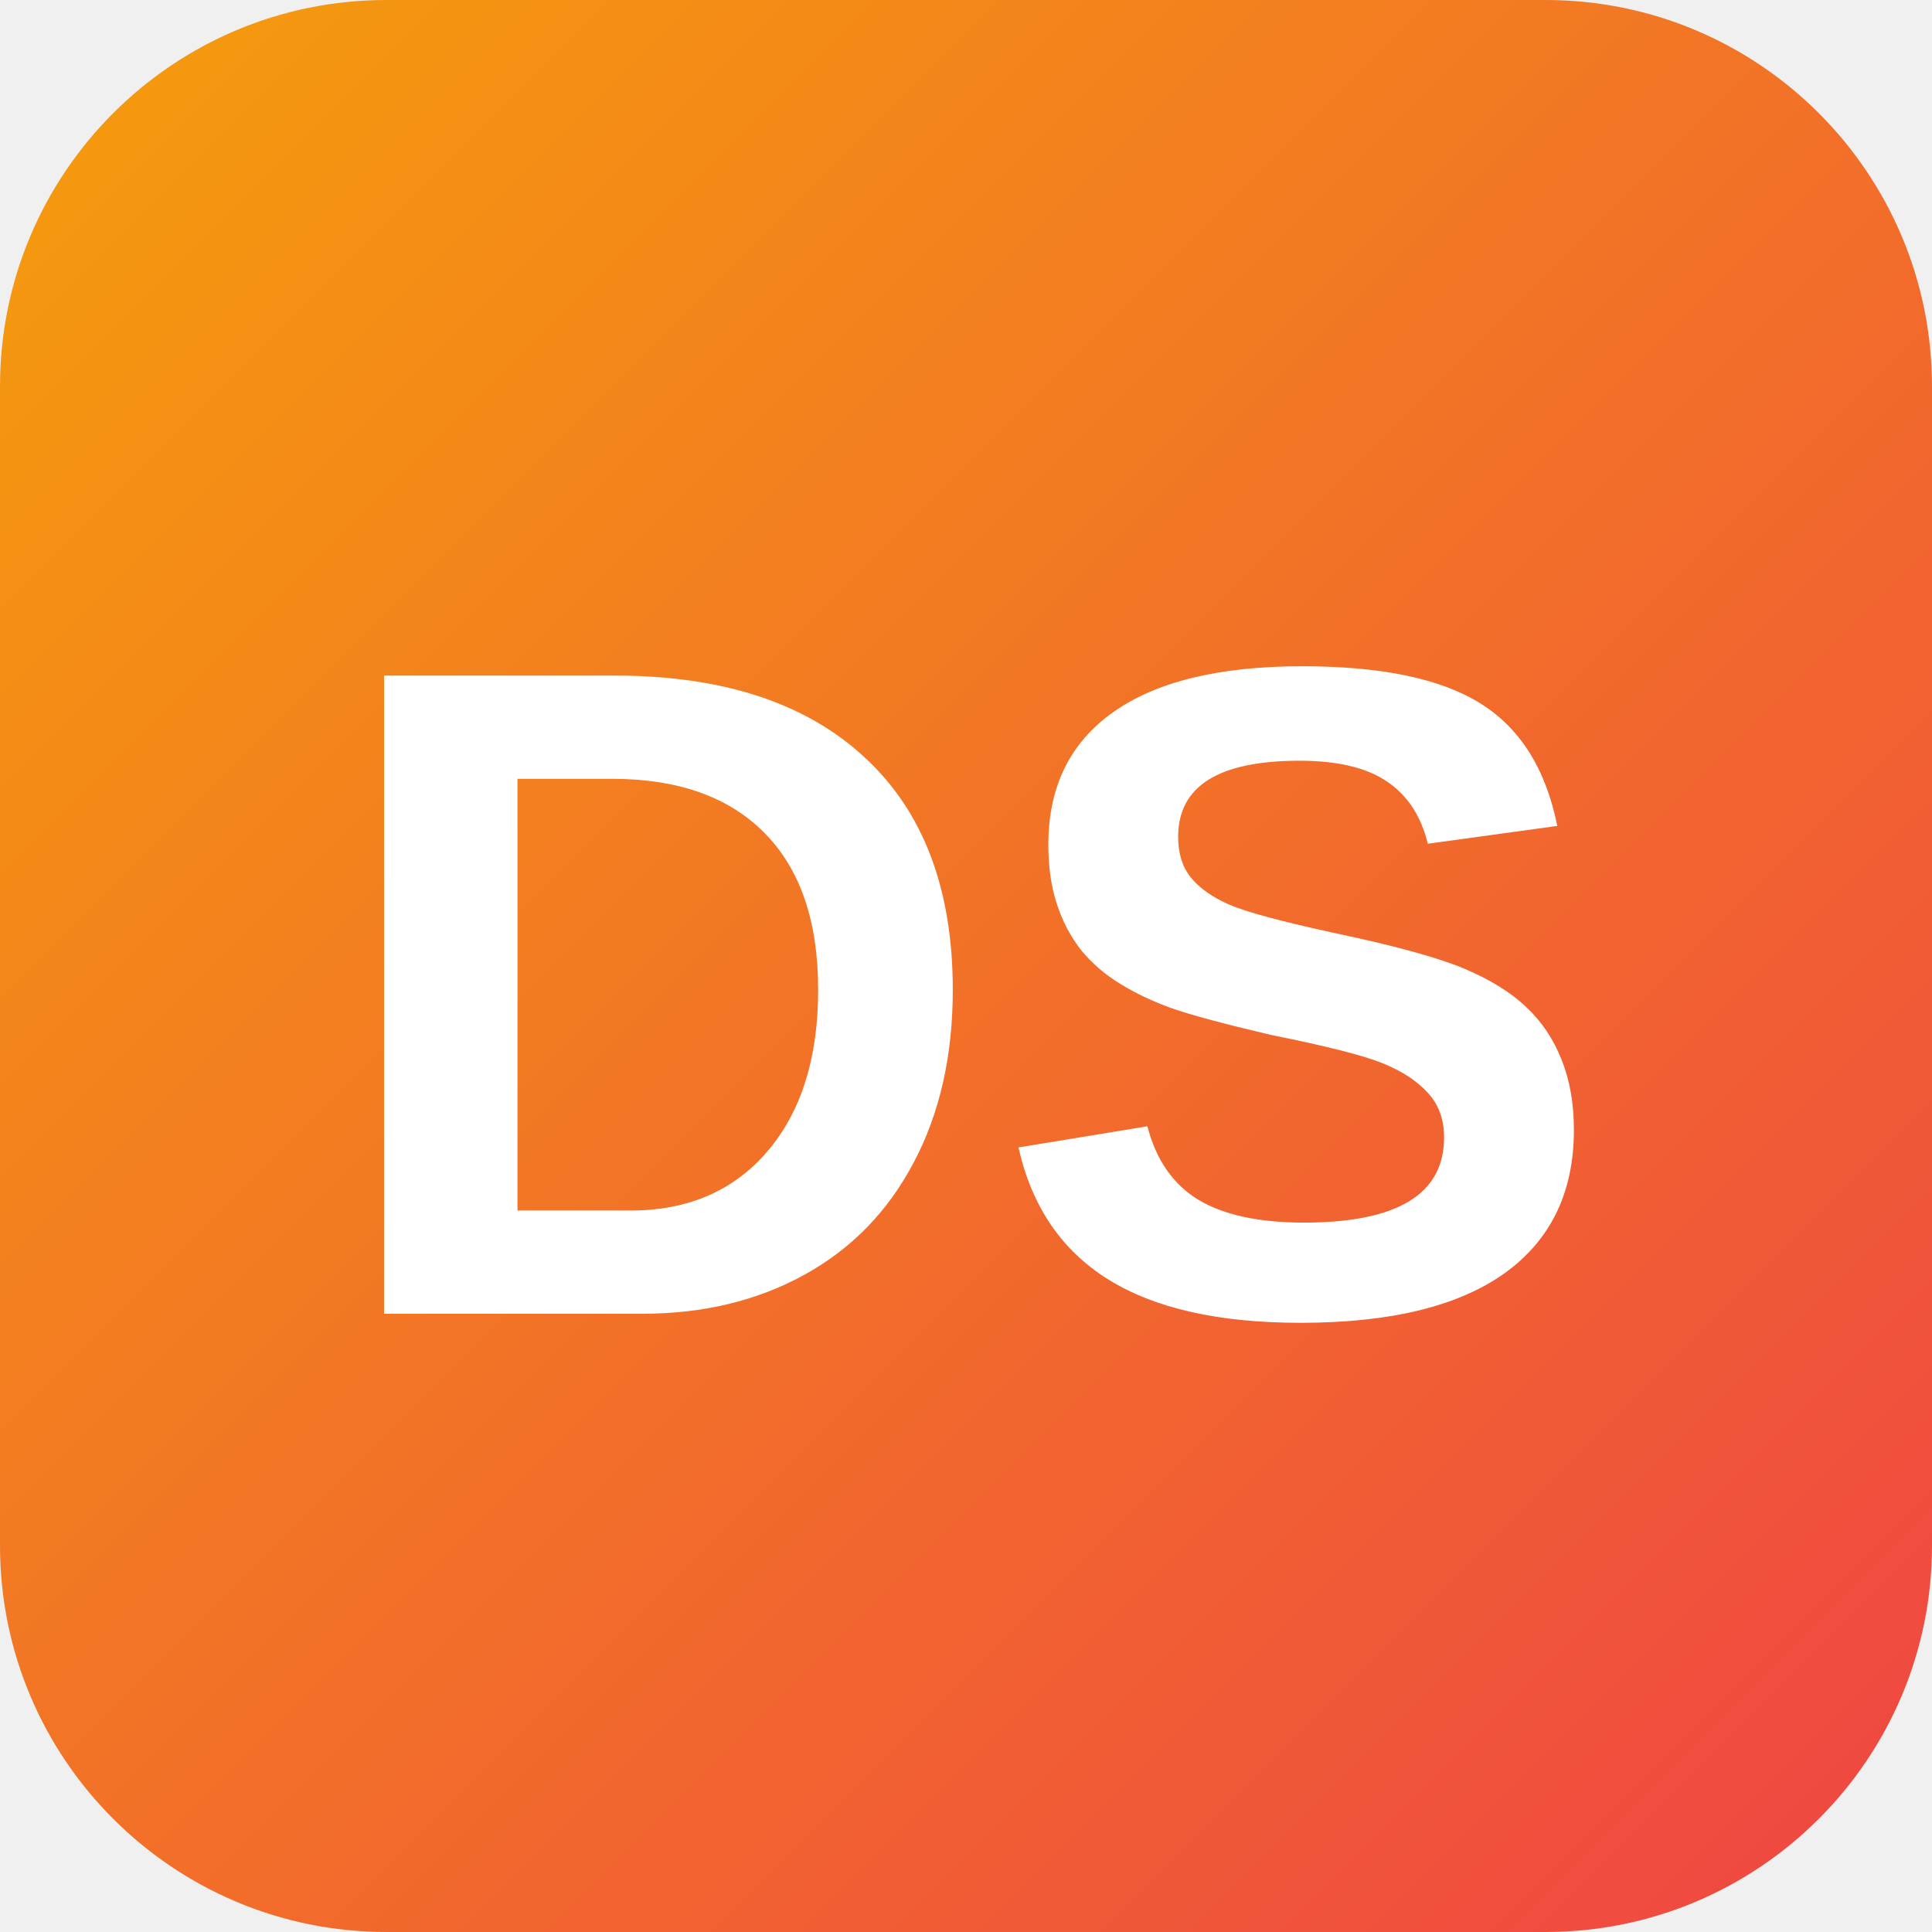
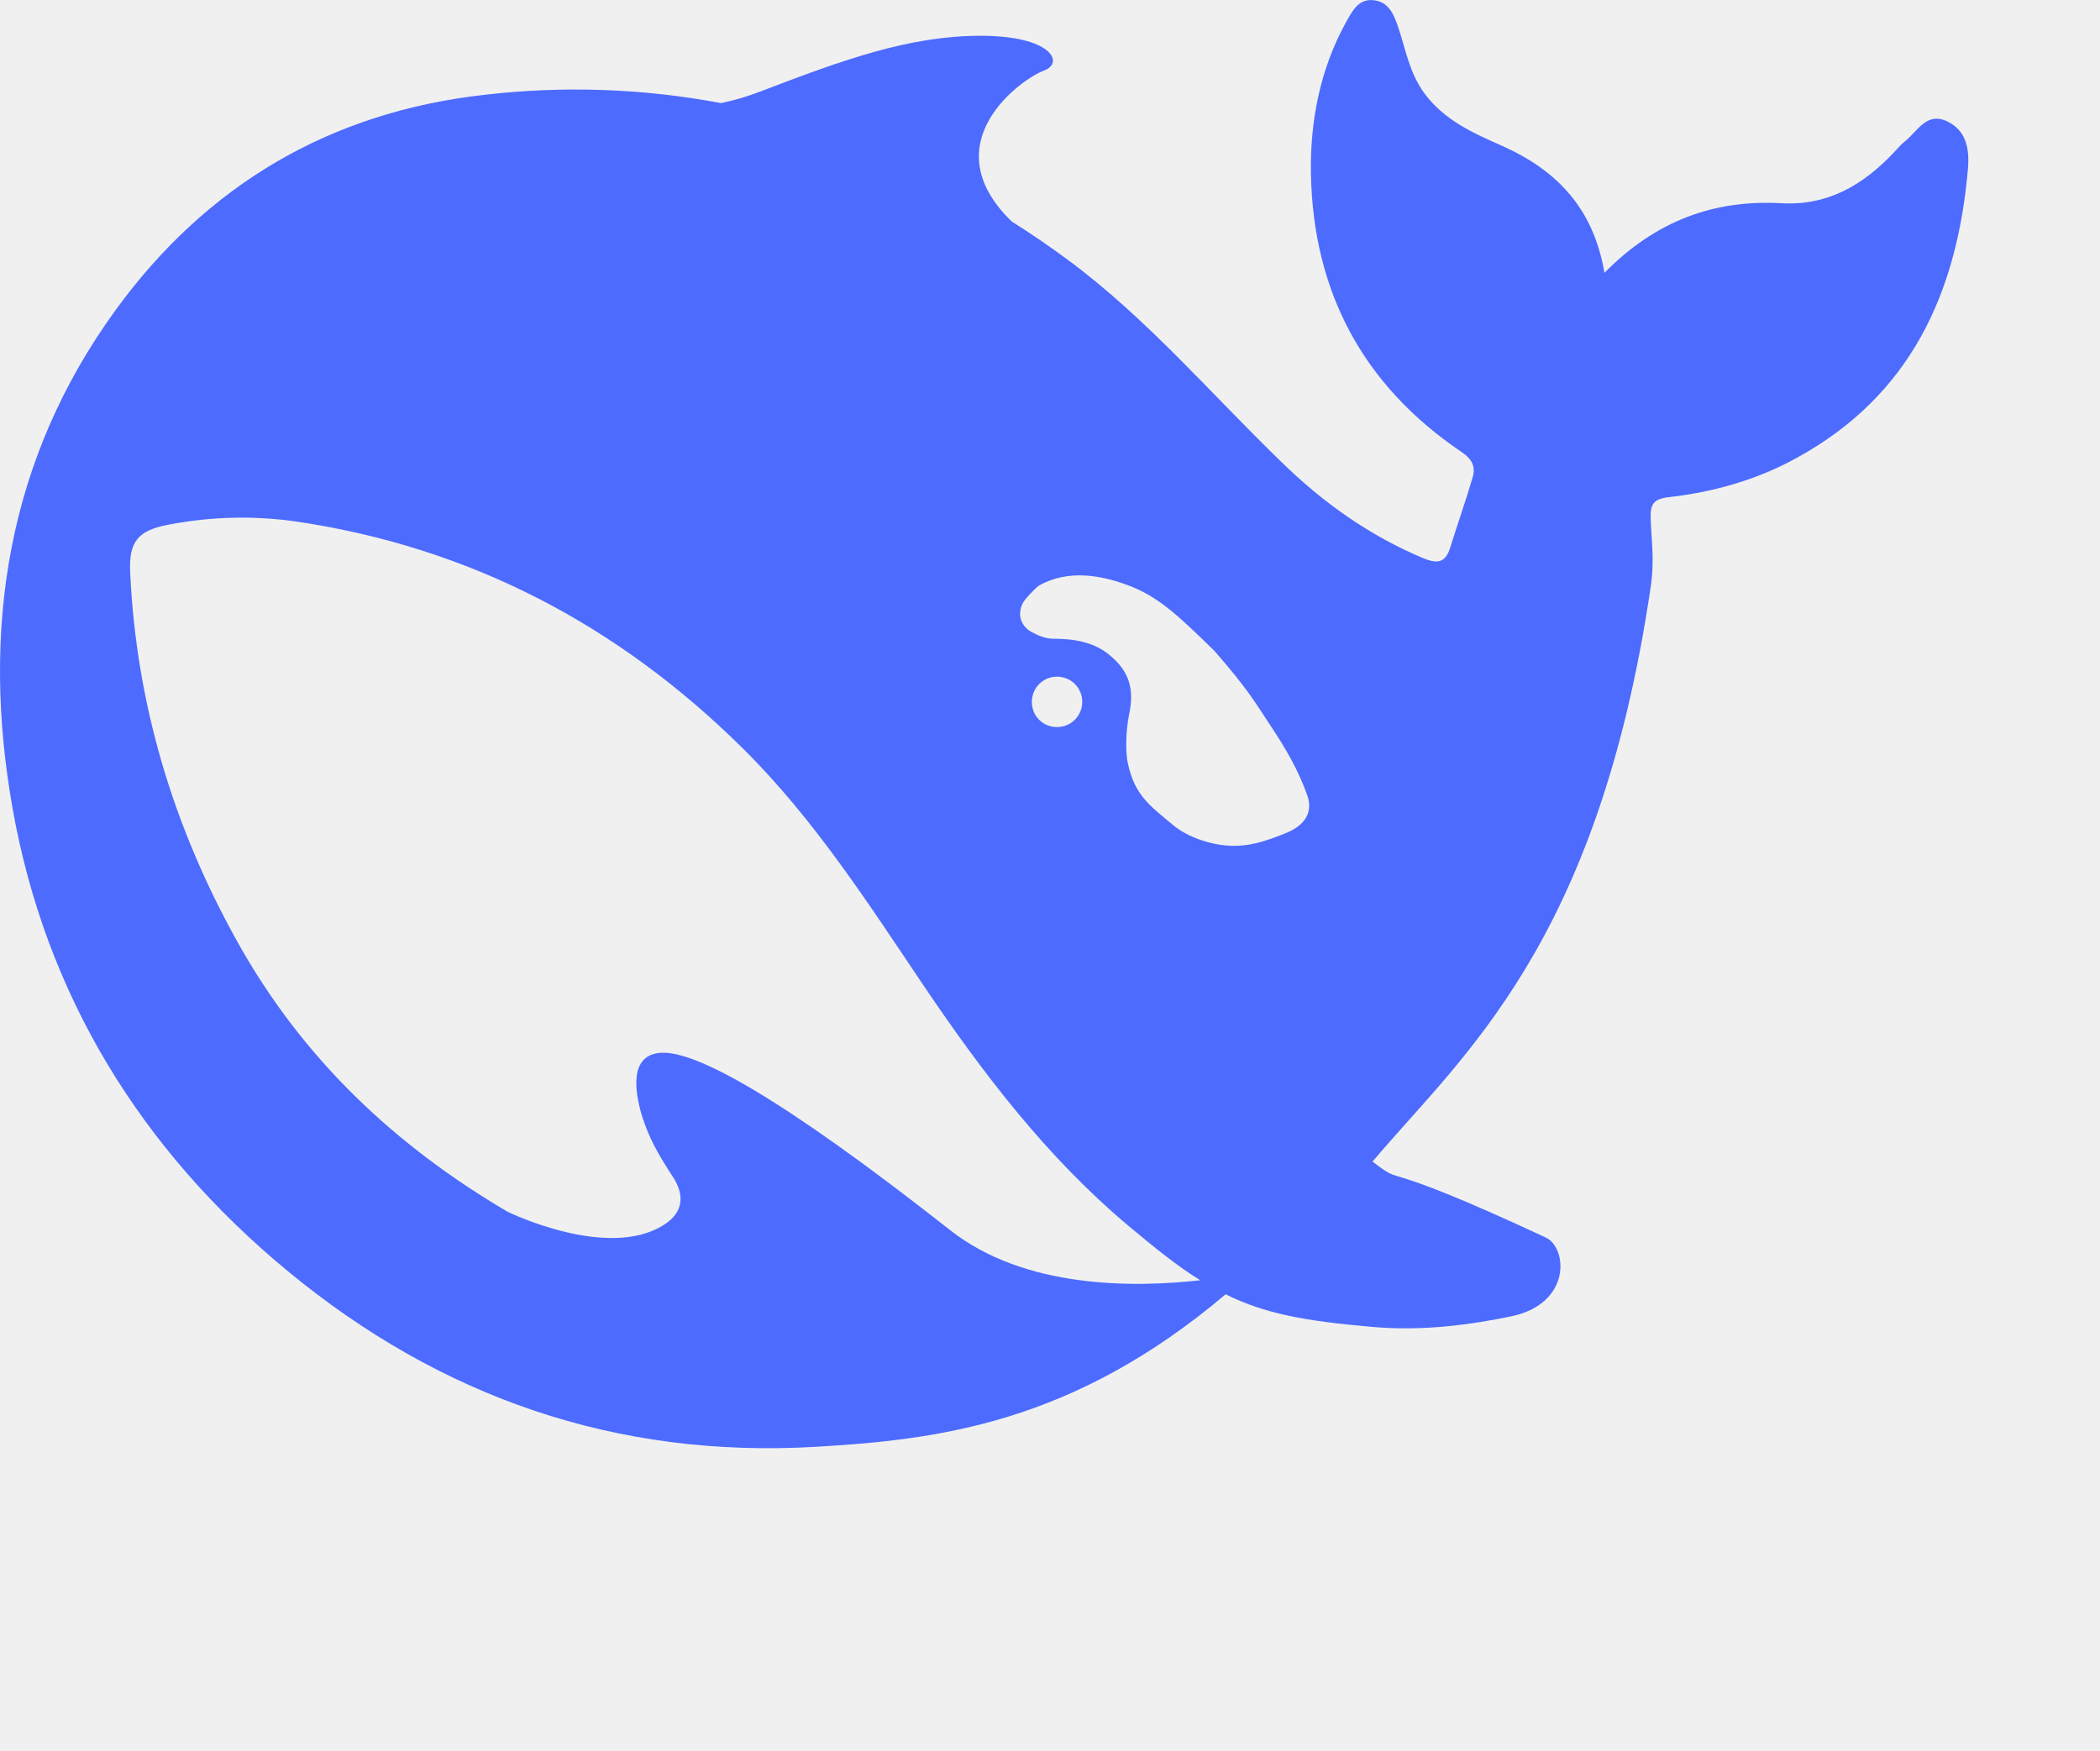
- <svg xmlns="http://www.w3.org/2000/svg" viewBox="0 0 100 100" role="img" aria-label="DS2API icon">
-   <defs>
-     <linearGradient id="g" x1="0%" y1="0%" x2="100%" y2="100%">
-       <stop offset="0%" stop-color="#f59e0b" />
-       <stop offset="100%" stop-color="#ef4444" />
-     </linearGradient>
-   </defs>
-   <rect width="100" height="100" rx="20" fill="url(#g)" />
-   <text x="50" y="68" text-anchor="middle" font-family="Arial,sans-serif" font-size="48" font-weight="700" fill="#ffffff">
-     DS
-   </text>
+ <svg xmlns="http://www.w3.org/2000/svg" t="1777962328869" class="icon" viewBox="0 0 1228 1024" version="1.1" p-id="13627" width="614" height="512">
+   <path d="M1138.918 71.116c-12.185-5.98-17.448 5.407-24.575 11.202-2.437 1.864-4.505 4.28-6.574 6.533-17.817 19.025-38.624 31.518-65.821 30.023-39.771-2.232-73.726 10.281-103.728 40.692-6.39-37.498-27.586-59.902-59.841-74.258-16.875-7.475-33.955-14.929-45.771-31.17-8.253-11.571-10.506-24.452-14.622-37.129-2.621-7.659-5.263-15.482-14.069-16.793-9.564-1.495-13.312 6.533-17.08 13.25-14.991 27.422-20.807 57.649-20.254 88.246 1.311 68.852 30.391 123.716 88.164 162.708 6.574 4.485 8.253 8.949 6.185 15.482-3.932 13.455-8.622 26.5-12.759 39.935-2.621 8.581-6.553 10.465-15.749 6.717-31.702-13.25-59.083-32.828-83.29-56.523-41.061-39.75-78.211-83.597-124.535-117.941a540.942 540.942 0 0 0-33.013-22.568c-47.266-45.894 6.185-83.597 18.575-88.082 12.922-4.649 4.485-20.705-37.334-20.52-41.839 0.184-80.095 14.192-128.856 32.849a146.079 146.079 0 0 1-22.322 6.533 459.884 459.884 0 0 0-138.256-4.854c-90.396 10.076-162.606 52.796-215.689 125.764C3.912 268.906-11.079 368.538 7.291 472.47c19.333 109.524 75.221 200.206 161.132 271.126 89.106 73.5 191.687 109.524 308.747 102.622 71.084-4.116 150.237-13.619 239.527-89.188 22.507 11.182 46.14 15.667 85.337 19.025 30.207 2.806 59.288-1.495 81.795-6.164 35.245-7.454 32.808-40.119 20.07-46.079-103.359-48.147-80.668-28.548-101.291-44.42 52.509-62.134 131.662-126.685 162.627-335.861 2.437-16.609 0.369-27.053 0-40.488-0.205-8.212 1.679-11.366 11.059-12.308 25.886-2.99 51.014-10.076 74.094-22.773 66.967-36.556 93.959-96.642 100.349-168.668 0.942-11.018-0.184-22.404-11.817-28.18zM555.38 719.329c-100.165-78.743-148.742-104.67-168.811-103.564-18.759 1.126-15.38 22.589-11.264 36.576 4.321 13.803 9.953 23.326 17.817 35.45 5.448 8.028 9.195 19.967-5.427 28.937-32.255 19.967-88.348-6.738-90.969-8.028-65.288-38.44-119.866-89.188-158.326-158.613-37.129-66.804-58.694-138.44-62.257-214.951-0.942-18.472 4.505-25.005 22.875-28.343a225.068 225.068 0 0 1 73.337-1.884c102.233 14.929 189.27 60.639 262.238 133.054 41.635 41.225 73.152 90.478 105.592 138.625 34.508 51.116 71.657 99.837 118.924 139.751 16.691 14.008 30.002 24.637 42.761 32.48-38.44 4.28-102.602 5.222-146.489-29.49z m48.024-308.808a14.663 14.663 0 0 1 19.885-13.803c2.048 0.758 3.932 1.864 5.427 3.543a14.54 14.54 0 0 1 4.137 10.26c0 8.212-6.574 14.745-14.827 14.745a14.54 14.54 0 0 1-14.622-14.745z m149.11 76.511c-9.564 3.912-19.128 7.27-28.323 7.639-14.254 0.758-29.818-5.038-38.255-12.124-13.127-11.018-22.507-17.162-26.459-36.392-1.679-8.192-0.737-20.889 0.758-28.159 3.379-15.687-0.369-25.763-11.448-34.897-8.99-7.475-20.438-9.523-33.013-9.523-4.69 0-8.99-2.048-12.185-3.727-5.263-2.621-9.564-9.134-5.448-17.162 1.311-2.621 7.7-8.949 9.195-10.076 17.08-9.707 36.76-6.533 54.967 0.737 16.875 6.902 29.634 19.599 48.004 37.518 18.759 21.626 22.138 27.606 32.828 43.846 8.458 12.677 16.138 25.743 21.38 40.672 3.195 9.339-0.922 16.977-12.001 21.647z" fill="#4D6BFE" p-id="13628" />
</svg>
